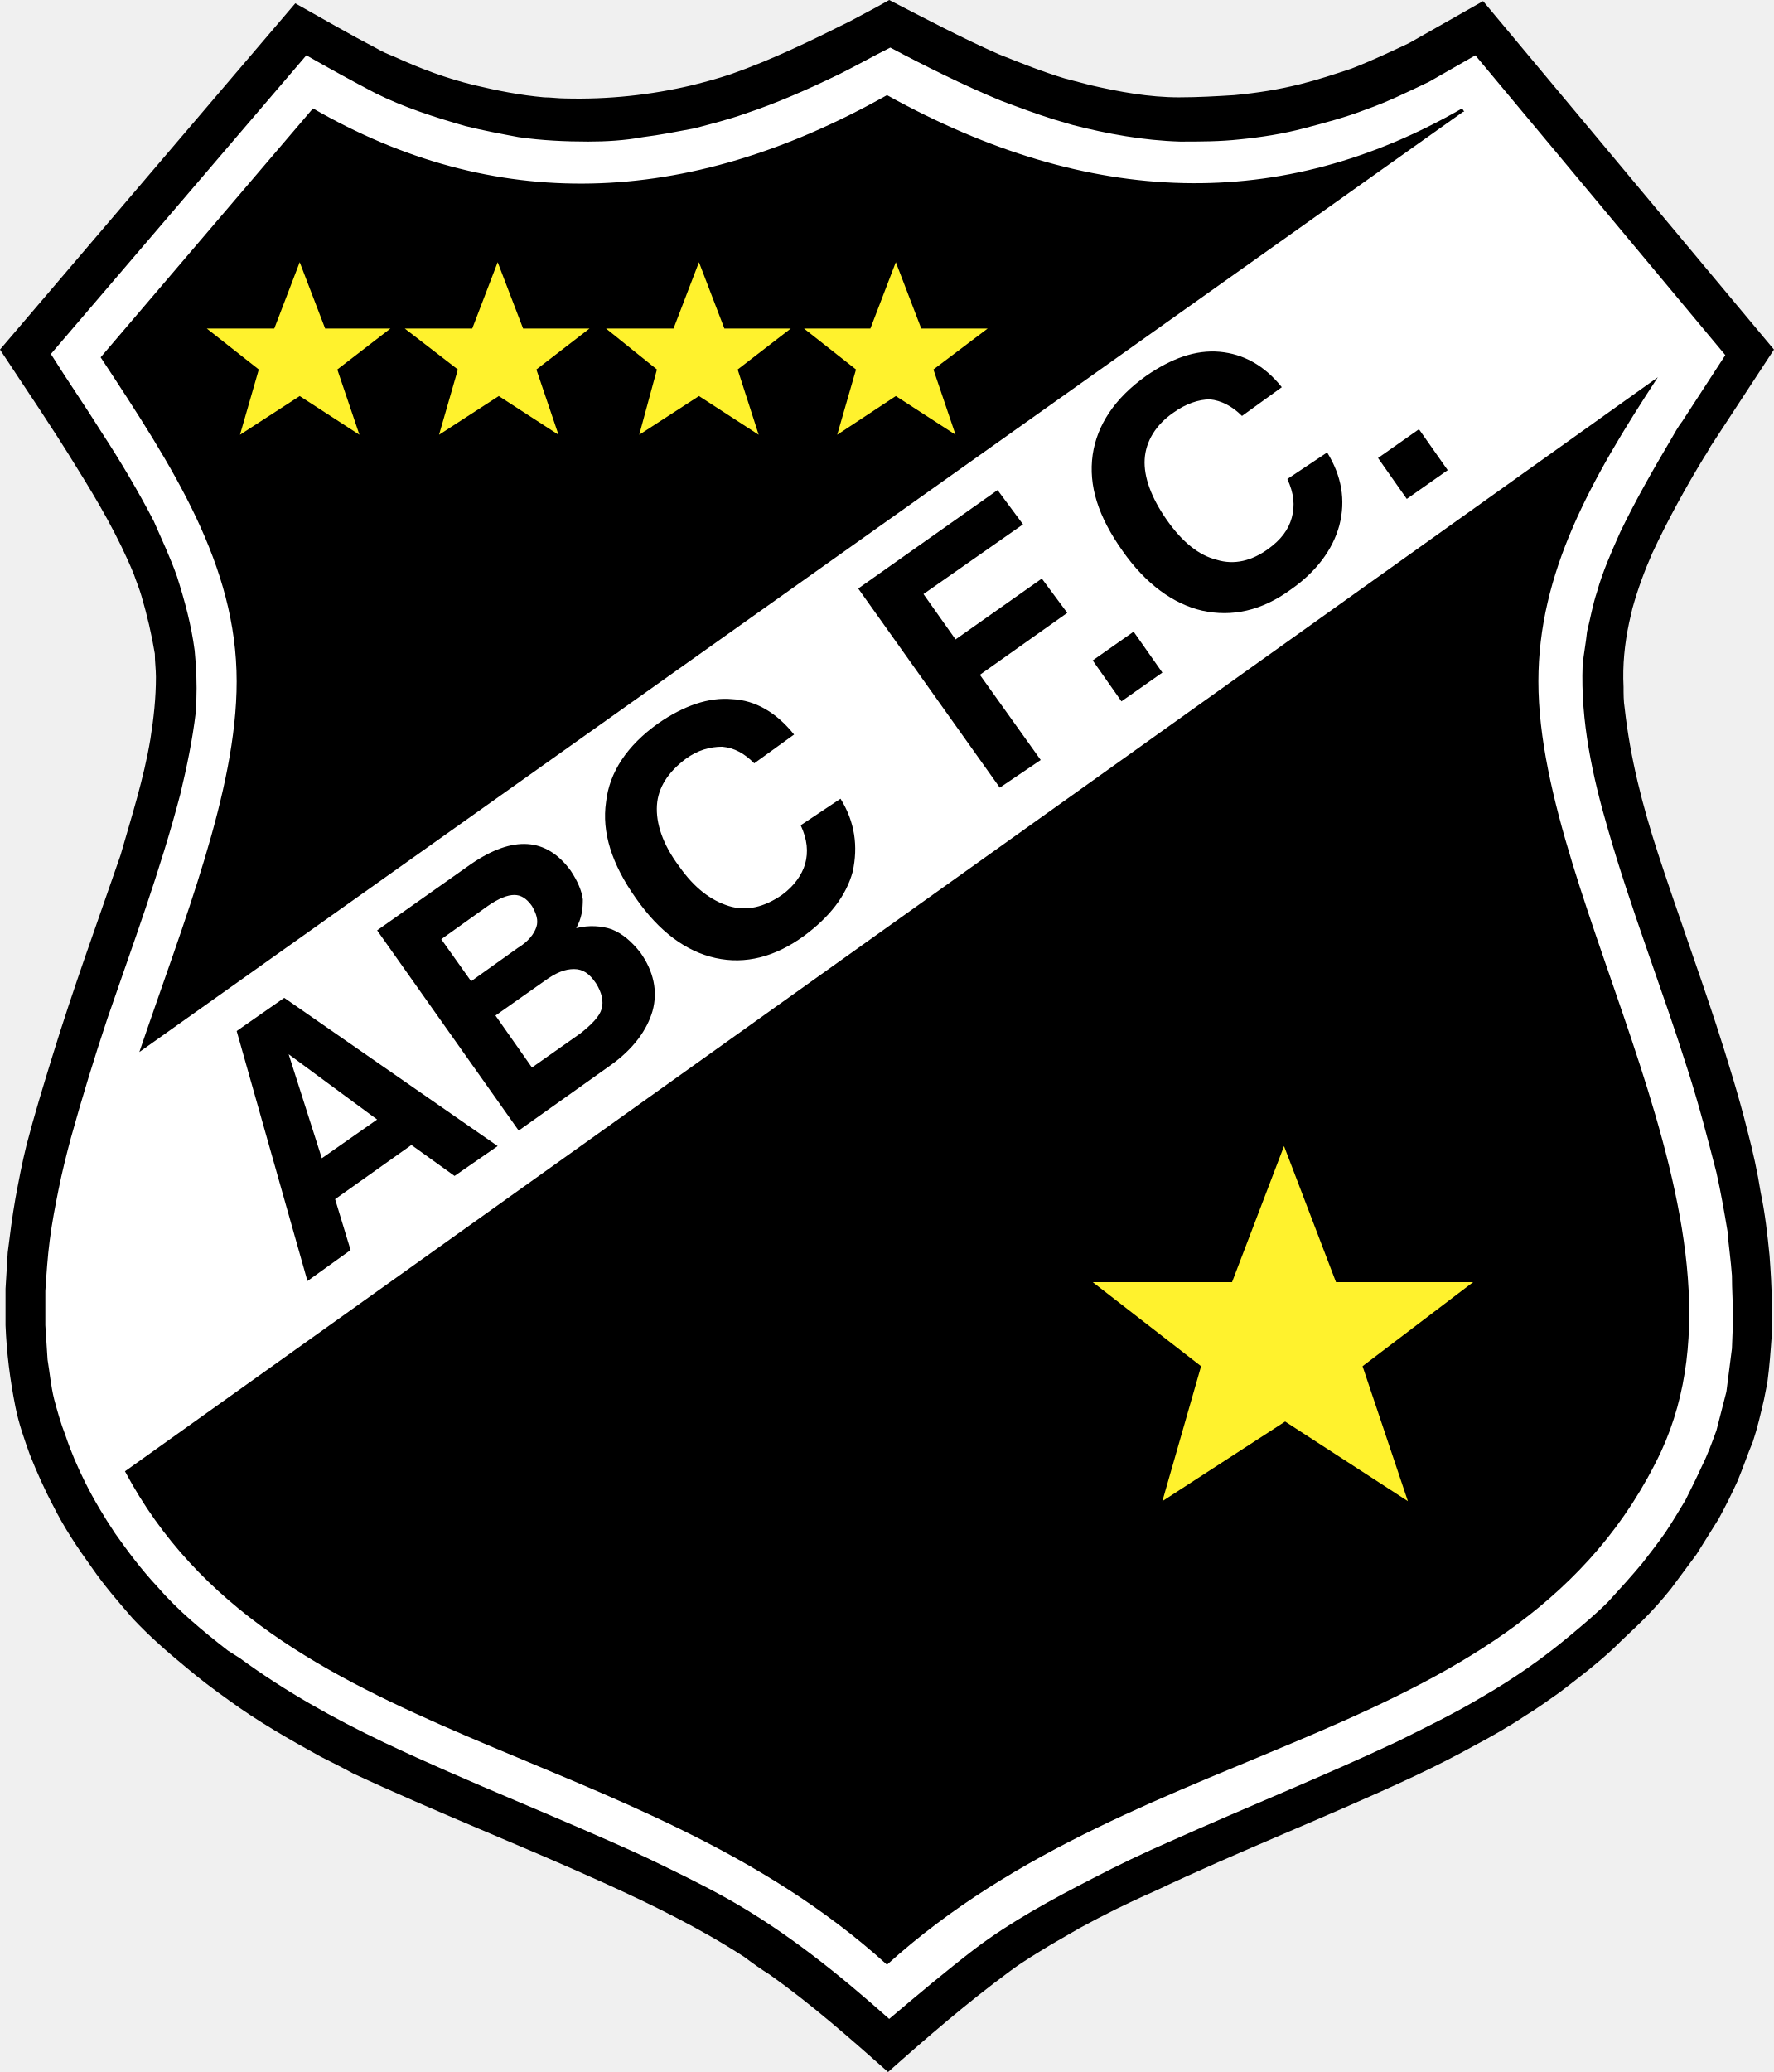
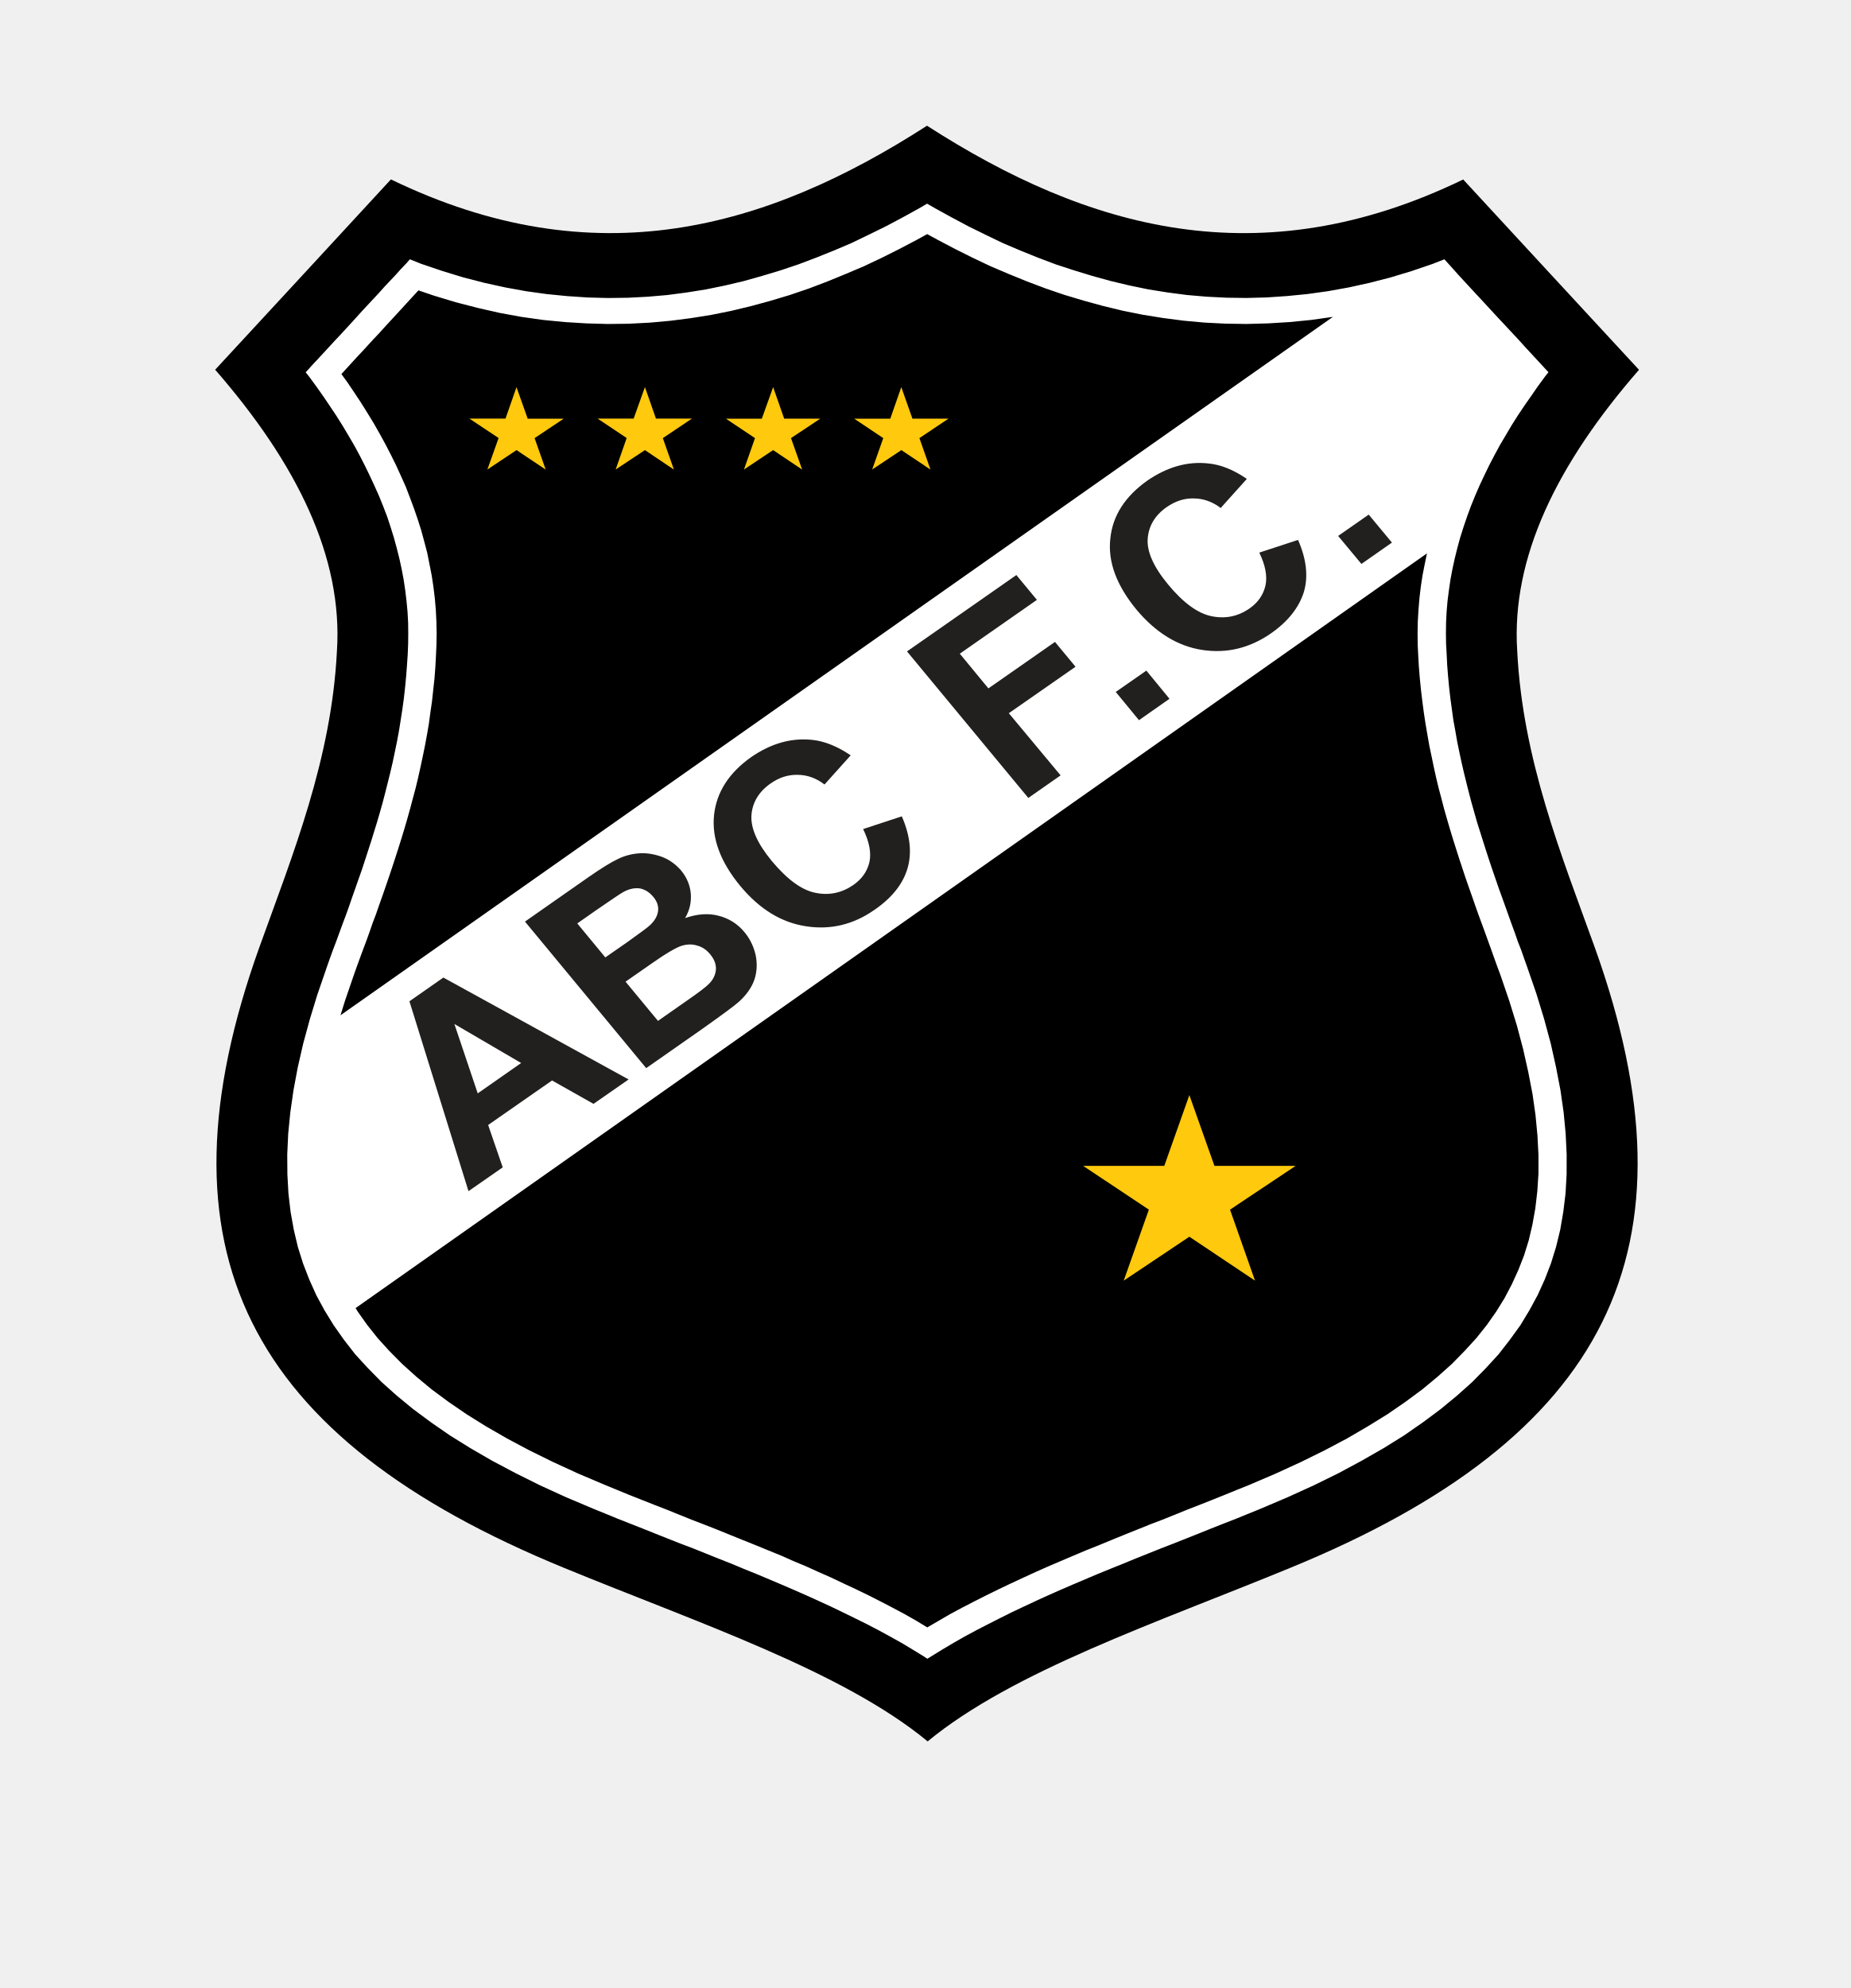
- <svg xmlns="http://www.w3.org/2000/svg" viewBox="-417.7 606.8 160.4 187.3">
-   <path d="M-388.7 765.6c-2.9-1.6-5.7-3.2-8.3-5.1-1.4-1-2.6-1.9-3.9-3-1.7-1.4-3.3-2.8-4.8-4.4-1.3-1.5-2.6-3-3.7-4.6-1.3-1.8-2.5-3.6-3.5-5.6-.8-1.5-1.5-3.1-2.1-4.6-.5-1.4-1-2.8-1.3-4.3-.5-2.5-.8-4.9-.9-7.4v-3.3l.2-3.3c.2-1.6.4-3.2.7-4.9.3-1.6.6-3.2 1-4.8.7-2.7 1.5-5.3 2.3-7.9 1.9-6.2 4.1-12.2 6.2-18.3 1-3.5 2.1-6.9 2.7-10.5.3-1.9.5-3.7.5-5.6 0-.7-.1-1.4-.1-2.1-.3-1.8-.7-3.5-1.2-5.2-.2-.7-.5-1.4-.7-2-1.4-3.4-3.2-6.5-5.2-9.7-2.2-3.6-4.6-7.1-6.9-10.6l26.7-31.3c2.5 1.4 4.9 2.8 7.4 4.1.5.3 1 .5 1.5.7 2.4 1.1 4.8 2 7.3 2.6 2.1.5 4.1.9 6.3 1.1.6 0 1.3.1 1.9.1 3.9.1 7.7-.3 11.5-1.2 1.2-.3 2.3-.6 3.5-1 3.7-1.3 7.2-3 10.8-4.8 1.1-.6 2.3-1.2 3.5-1.9 3.3 1.7 6.5 3.4 9.9 4.9 2 .8 4 1.6 6 2.2l2.3.6c2.6.6 5.3 1.1 8 1.1 1.7 0 3.4-.1 5-.2 2.1-.2 4-.5 6-1 1.6-.4 3.1-.9 4.6-1.4 1.8-.7 3.5-1.5 5.2-2.3l6.7-3.8 26.3 31.5-5.5 8.4c-.3.4-.5.9-.8 1.3-1.7 2.8-3.3 5.7-4.7 8.7-.7 1.6-1.3 3.2-1.8 5l-.3 1.3c-.4 1.9-.6 3.8-.5 5.8 0 .6 0 1.3.1 1.9.5 4.5 1.6 8.8 3 13.1 1.7 5.2 3.6 10.4 5.3 15.6 1 3.1 2 6.3 2.8 9.5.5 1.9.9 3.7 1.2 5.6.4 1.9.6 3.7.8 5.7.1 1.4.2 2.8.2 4.3v2.9c-.1 1.4-.2 2.8-.4 4.3l-.3 1.5c-.3 1.3-.6 2.6-1 3.8-.5 1.2-.9 2.4-1.4 3.6-.5 1.1-1.1 2.3-1.7 3.4l-2 3.2-2.3 3.1c-.8 1-1.6 1.9-2.5 2.8-.9.9-1.8 1.7-2.7 2.6-1.5 1.4-3.2 2.7-4.9 4-1 .7-2.1 1.5-3.1 2.1-1.5 1-3.1 1.9-4.6 2.7-1.8 1-3.6 1.9-5.5 2.8-7.7 3.6-15.7 6.7-23.5 10.4-2.3 1-4.5 2.1-6.7 3.3l-2.6 1.5c-1.3.8-2.5 1.5-3.7 2.4-3.8 2.8-7.4 5.9-11 9.1-3.5-3.1-6.9-6.1-10.7-8.8-.8-.5-1.5-1-2.3-1.6-4-2.6-8.3-4.7-12.7-6.7-7.5-3.4-15.2-6.4-22.7-9.9-.9-.5-1.9-1-2.9-1.5z" />
-   <path fill="#FFF" d="M-397.1 756c-2.3-1.8-4.5-3.6-6.4-5.8-1.4-1.5-2.6-3.1-3.8-4.8-1-1.5-1.9-3-2.7-4.6-.7-1.4-1.3-2.8-1.8-4.3-.4-1-.7-2.1-1-3.2-.3-1.2-.4-2.4-.6-3.6l-.2-3.1v-3.1c.1-1.5.2-3.1.4-4.6.2-1.6.5-3.1.8-4.6s.7-3.1 1.1-4.6c1-3.6 2.1-7.2 3.3-10.8 2.3-6.7 4.8-13.4 6.6-20.3.6-2.5 1.1-4.9 1.4-7.4.1-1.5.1-2.9 0-4.4l-.1-1.2c-.3-2.3-.9-4.5-1.6-6.7-.6-1.7-1.4-3.4-2.1-5-1.4-2.7-3-5.4-4.7-8-1.5-2.4-3.1-4.7-4.6-7.1l23.1-27c2.1 1.2 4.1 2.3 6.2 3.4 2.6 1.3 5.4 2.2 8.2 3 1.6.4 3.2.7 4.8 1 2.1.3 4.2.4 6.3.4 1.6 0 3.3-.1 4.9-.4 1.6-.2 3.1-.5 4.7-.8 1.5-.4 3.1-.8 4.5-1.3 3-1 5.7-2.2 8.6-3.6 1.6-.8 3-1.6 4.6-2.4 3.2 1.7 6.6 3.4 10 4.8 1.6.6 3.2 1.2 4.8 1.7l1.7.5c3.1.8 6.4 1.4 9.7 1.5 1.8 0 3.6 0 5.4-.2 2-.2 3.9-.5 5.8-1s3.8-1 5.6-1.7c2-.7 3.8-1.6 5.7-2.5l4.2-2.4 22.6 27.1-3.9 6c-.4.5-.7 1.1-1 1.6-1.6 2.7-3.2 5.5-4.6 8.4-.8 1.8-1.6 3.6-2.1 5.4-.4 1.2-.6 2.4-.9 3.6-.1 1-.3 2-.4 3-.2 5.1.9 10.1 2.3 14.9 2.1 7.3 4.9 14.4 7.2 21.7 1 3.1 1.8 6.2 2.6 9.3.4 1.8.7 3.5 1 5.3.1 1.3.3 2.6.4 4 0 1.3.1 2.6.1 4l-.1 2.6-.5 3.9-.9 3.5c-.4 1.1-.8 2.2-1.3 3.2-.5 1.1-1 2.1-1.5 3.1-.6 1-1.2 2-1.8 2.9-.7 1-1.4 1.9-2.1 2.8-1 1.2-2 2.3-3.1 3.5-1.1 1.1-2.3 2.1-3.5 3.1-1.2 1-2.5 2-3.8 2.9-1.3.9-2.7 1.8-4.1 2.6-2.5 1.5-5 2.7-7.6 4-6.8 3.2-13.8 6-20.7 9.1-2.3 1-4.6 2.1-6.9 3.3-3.7 1.9-7.4 3.9-10.7 6.4-2.6 2-5.1 4.1-7.7 6.3-4.5-4-9.2-7.8-14.5-10.8-2.5-1.4-5-2.6-7.5-3.8-7.8-3.6-15.9-6.7-23.7-10.4-4.6-2.2-8.9-4.6-13-7.6l-1.1-.7z" />
-   <path d="M-406.4 739.8l138.6-98.9c-6.1 9.3-10.8 17.7-10.8 27.5 0 20.2 20.7 48.8 11.1 69.6-12.7 26.9-46.7 25.3-70 46.4-22.7-20.6-55.6-19.6-68.9-44.6zm1.3-37.9l119.7-85h.1l-.2-.3c-16.3 9.4-33.6 9-52-1.2-18.3 10.3-35.6 10.6-51.9 1.2l-19.2 22.5c6.6 10 12.3 18.8 12.3 29.3 0 9.9-4.8 21.7-8.8 33.5zm114.6-50l-2.6-3.7 3.7-2.6 2.6 3.7m-10.9-1.6c1.3 2.1 1.7 4.3 1.1 6.6-.6 2.2-2.1 4.2-4.4 5.8-2.6 1.9-5.3 2.5-8 1.9-2.6-.6-5.1-2.4-7.2-5.4-2.2-3.1-3.1-5.9-2.7-8.7.4-2.7 2-5.1 4.8-7.1 2.3-1.6 4.5-2.4 6.7-2.2 2.1.2 4 1.2 5.6 3.2l-3.6 2.6c-.9-.9-1.9-1.4-2.9-1.5-1 0-2.2.4-3.3 1.2-1.6 1.1-2.5 2.6-2.6 4.2-.1 1.6.6 3.5 2 5.5s2.9 3.2 4.5 3.6c1.6.5 3.2.1 4.7-1 1.1-.8 1.8-1.7 2.1-2.8.3-1.1.2-2.2-.4-3.5l3.6-2.4zm-18.6 22.5l-2.6-3.7 3.7-2.6 2.6 3.7m-14.7 10.4l-12.8-18 12.6-8.9 2.3 3.1-9 6.3 2.9 4.1 7.8-5.5 2.3 3.1-7.9 5.6 5.5 7.7m-18.1 3.5c1.3 2.1 1.6 4.3 1.1 6.6-.6 2.2-2.1 4.1-4.4 5.8-2.6 1.9-5.3 2.6-8 2-2.7-.6-5.1-2.4-7.2-5.4-2.2-3.1-3.1-6-2.7-8.7.3-2.7 1.9-5.1 4.7-7.1 2.3-1.6 4.6-2.4 6.7-2.2 2.1.1 4 1.2 5.6 3.2l-3.6 2.6c-.9-.9-1.8-1.4-2.9-1.5-1.1 0-2.2.3-3.3 1.1-1.6 1.2-2.5 2.6-2.6 4.2s.5 3.5 2 5.5c1.4 2 2.9 3.1 4.5 3.6s3.2.1 4.8-1c1.1-.8 1.8-1.8 2.1-2.8.3-1.1.2-2.2-.4-3.5l3.6-2.4zm-29.1 30l-12.8-18.1 8.5-6c1.9-1.3 3.6-1.9 5.1-1.8s2.8.9 3.9 2.4c.6.9 1 1.8 1.1 2.6 0 .9-.1 1.7-.6 2.6 1.2-.3 2.3-.2 3.2.1 1 .4 1.8 1.1 2.6 2.1 1.2 1.7 1.6 3.5 1.1 5.3-.5 1.7-1.7 3.4-3.8 4.9l-8.3 5.9zm-25.5-9l4.3-3 19.3 13.4-3.9 2.7-3.9-2.8-6.9 4.9 1.4 4.6-3.9 2.8" />
-   <path fill="#FFF22D" d="M-309.1 730.3l-3.5 12.2 11.1-7.2 11.1 7.2-4.1-12.2 10-7.6h-12.4l-4.7-12.3-4.7 12.3h-12.6l9.8 7.6zm-85.2-90.1l-1.7 5.9 5.4-3.5 5.4 3.5-2-5.9 4.8-3.7h-5.9l-2.3-6-2.3 6h-6.1l4.7 3.7zm18 0l-1.7 5.9 5.4-3.5 5.4 3.5-2-5.9 4.8-3.7h-6l-2.3-6-2.3 6h-6.1l4.8 3.7zm18 0l-1.6 5.9 5.4-3.5 5.4 3.5-1.9-5.9 4.8-3.7h-6l-2.3-6-2.3 6h-6.1l4.6 3.7zm18 0l-1.7 5.9 5.3-3.5 5.4 3.5-2-5.9 4.9-3.7h-6l-2.3-6-2.3 6h-6l4.7 3.7z" />
-   <path fill="#FFF" d="M-375.1 695.5l4.2-3c1-.6 1.5-1.3 1.7-1.9.2-.6 0-1.2-.4-1.9-.5-.7-1-1-1.6-1-.6 0-1.4.3-2.4 1l-4.2 3 2.7 3.8zm5.5 7.8l4.4-3.1c1-.8 1.7-1.5 1.9-2.2.2-.7 0-1.5-.5-2.3-.6-.9-1.2-1.3-2-1.3s-1.6.3-2.7 1.1l-4.4 3.1 3.3 4.7zm-22-1.2l3 9.4 5-3.5" />
+ <svg xmlns="http://www.w3.org/2000/svg" width="1745" height="1874" viewBox="0 0 1745 1874">
+   <path fill-rule="evenodd" clip-rule="evenodd" d="M874.5 1641.47c-80.3-66.3-217.6-112.04-342.37-163.36-299.85-122.8-389.94-300.3-287.5-585.5 31.24-86.8 67.9-176.7 73.02-278.9 5.8-88.4-37.72-176.7-114.8-265.2 55.26-59.6 110.48-119.6 165.7-179.4 192.52 93.3 354.42 46.6 505.4-50.6 151.1 97.2 313.03 143.9 505.5 50.68 55.24 59.8 110.5 119.74 165.75 179.4-77.12 88.5-120.6 176.8-114.8 265.2 5.1 102.2 41.63 192.07 72.96 278.9 102.37 285.16 12.52 462.7-287.55 585.5-124.7 51.34-261 97.08-341.3 163.38" />
+   <path fill-rule="evenodd" clip-rule="evenodd" fill="#FFC90D" d="M486.94 364.96l10.57 29.74h33.9L504 413l10.47 29.66-27.5-18.37-27.5 18.3 10.6-29.68-27.54-18.3h34.04m131.45-29.75l10.4 29.74h33.9L624.9 413l10.45 29.66-27.33-18.37-27.6 18.3 10.4-29.68-27.4-18.3h33.95M728.9 364.9l10.4 29.75h34L745.73 413l10.53 29.66-27.37-18.37-27.5 18.3 10.4-29.6-27.4-18.3h33.83m131.5-29.78l10.5 29.74h33.96L866.8 413l10.43 29.66-27.45-18.37-27.52 18.3 10.46-29.6-27.4-18.3h34m281.98 637.6l23.64 66.7h76.6l-61.9 41.3 23.56 66.92-61.9-41.4-61.9 41.4 23.72-66.93-61.97-41.27h76.5" />
+   <path fill-rule="evenodd" clip-rule="evenodd" fill="#FFF" d="M320.88 957.13l935.75-658.43-20.5 2.9-20.38 2-20.3 1.24-20.3.55-19.95-.3-19.6-1-19.74-1.8-19.24-2.5-19.26-3.1-18.85-3.78-18.6-4.5-18.2-5-18.06-5.4-17.9-6.1-17.63-6.66-17.34-7.06-17.04-7.27-16.8-7.97-16.54-8.26-16.34-8.6-9.95-5.4-9.8 5.4-16.4 8.6-16.56 8.3-16.9 8-17.14 7.26-17.22 7.05-17.58 6.7-17.94 6.1-17.97 5.4-18.35 5-18.7 4.5-18.7 3.78-19.3 3.1-19.34 2.48-19.6 1.78-19.75 1.03-19.84.24-20.23-.57-20.25-1.25-20.6-2-20.5-2.9-20.56-3.77-20.66-4.7-20.76-5.37-20.8-6.3-14.1-4.82-1.22 1.24-10.3 11.2-5.2 5.7-15.5 16.8-5.16 5.73-5.15 5.4-10.35 11.3-5.27 5.6-5.1 5.6-9.44 10.32 5.6 7.7 6.44 9.55 6.36 9.6 6.08 9.73 5.97 9.76 5.54 9.75 5.44 9.92 5.12 9.9 4.9 9.9 4.67 10.2 4.47 10 3.97 10.3 3.8 10.2 3.64 10.57 3.3 10.43 2.85 10.5 2.76 10.5 2.14 10.8 2.1 10.65 1.62 10.76 1.3 10.7.96 11.13.53 10.92.24 10.9-.2 11.06-.45 10-.57 10.64-.84 11-1.18 10.77-1.17 10.78-1.54 10.6-1.4 10.5-1.8 10.4-1.9 10.3-2.05 9.98-2.16 10.14-2.25 10.1-2.35 9.8-2.65 9.8-2.52 9.5-2.7 9.7-2.75 9.42-2.84 9.3-2.9 9.22-2.94 9.12-2.97 9.03-2.98 8.9-3.05 8.87-3.02 8.7-3.08 8.66-3 8.7-3.2 8.35-2.9 8.48-3 8.3-3.1 8.2-3 8.15-2.95 8.1-2.65 7.45-8.43 24.6-4.2 13.54zm1024.57-435.6l-1010.2 711.54 2.15 3.52 8.8 12.4 9.94 12.5 10.9 12 12.2 12.3 13.2 11.9 14.48 12 15.8 11.7 17.1 11.72 18.28 11.4 19.8 11.4 21.03 11.2 22.43 11.05 23.8 10.94 25.7 10.9 10.8 4.43 11.3 4.65 11.76 4.64 11.7 4.65 11.8 4.57 11.87 4.8 11.9 4.8 11.9 4.58 11.94 4.68 12.1 4.92 12.1 4.9 11.92 4.78 12.1 4.97 12.06 4.9 11.87 5.26 11.93 4.98 11.9 5.4 11.8 5.2 11.8 5.63 11.8 5.5 11.45 5.53 11.52 5.86 11.34 5.88 11.26 6 11 6.25 10.4 6.32 10.56-6.12 10.9-6.34 11.35-6.1 11.28-5.83 11.5-5.8 11.5-5.65 11.52-5.5 11.8-5.48 11.7-5.38 11.82-5.25 11.94-5.1 11.86-5.05 12.07-5.1 12-4.77 12-4.95 12-4.9 11.97-4.8 11.98-4.84 12.05-4.6 11.95-4.8 11.8-4.8 11.76-4.57 11.7-4.64 11.58-4.65 11.46-4.66 10.95-4.4 25.55-10.93 23.84-10.94 22.4-11.04 21.13-11.2 19.54-11.4 18.46-11.4 17.1-11.76 15.8-11.7 14.47-12 13.3-11.9 12.05-12.3 11-12 9.97-12.5 8.74-12.44 7.9-12.76 6.88-13.1 6.1-13.35 5.37-13.7 4.47-14.37 3.47-14.8 2.73-15.3 1.9-16.2 1.07-16.7v-17.58l-.96-18.3-1.82-19.13-2.82-19.85-4-20.72-4.82-21.55-5.93-22.4-7.2-23.28-8.4-24.57-2.78-7.44-2.93-8.1-2.9-8.16-2.96-8.17-3-8.3-3.1-8.45-3.1-8.4-3.05-8.64-3-8.64-3.08-8.7-3.07-8.83-2.95-8.93-3-9.06-2.9-9.1-2.92-9.24-2.82-9.3-2.76-9.43-2.7-9.47-2.52-9.73-2.62-9.8-2.34-9.8-2.24-10.1-2.1-10.13-2.1-10-1.82-10.33-1.77-10.38-1.6-10.5-1.4-10.65-1.3-10.78-1.08-10.8-.9-11-.6-10.65-.5-10-.1-11.03.2-10.95.64-10.92.92-11.1 1.26-10.7 1.64-10.77 2.1-10.67 2.14-10.37zM299.55 936.58l8.6-25.03 2.7-7.68 2.96-8.17 3.1-8.1 2.97-8.22 3.1-8.4 3.08-8.22 3.04-8.42 2.97-8.7 3.05-8.6 3-8.58 3.06-8.63 2.9-8.9 2.9-8.9 2.88-8.9 2.77-8.96 2.9-9.35 2.66-9.14 2.62-9.3 2.4-9.27 2.4-9.5 2.4-9.6 2.25-9.7 2-9.6 2.06-9.93 1.84-9.9 1.57-9.94 1.6-10.25 1.4-10.2 1.15-10.32 1-10.47.8-10.36.7-10.5.4-9.6.1-10.13-.1-10.1-.57-10.33-.95-10.03-1.2-10.1-1.5-10.08-1.9-10.1-2.18-10-2.5-9.9-2.7-9.9-3.1-9.93-3.23-9.74-3.74-9.77-3.9-9.65-4.28-9.54-4.42-9.55-4.63-9.5-4.9-9.6-5.1-9.4-5.47-9.34-5.56-9.34-5.86-9.3-6.1-9.15-6.15-9.1-6.55-9.26-6.7-9.16-3.4-4.3 1.9-2.04 5.07-5.63 5.3-5.65 10.3-11.15 5.18-5.64 5.3-5.6 10.3-11.2 5.03-5.56 5.2-5.73 15.53-16.65 5.14-5.76 10.46-11.07 5.14-5.73 5.25-5.5 3.13-3.6 11 4.4 19.85 6.7 19.66 6 19.78 5.1 19.73 4.33 19.6 3.56 19.46 2.7 19.14 1.9 19.34 1.3 19 .5 18.96-.24 18.78-.97 18.44-1.6 18.3-2.4 18.14-2.9 17.8-3.66 17.8-4.2 17.36-4.88 17.4-5.24 16.9-5.68 16.8-6.35 16.67-6.7 16.36-6.96 16.24-7.84 15.9-7.8 15.86-8.4 15.66-8.62L874 192l7.8 4.45 15.62 8.62 15.75 8.38 16.03 7.88 16.3 7.84 16.43 7 16.57 6.68 16.74 6.34 17.12 5.6 17.13 5.23 17.6 4.86 17.6 4.2 17.9 3.7 18.1 2.9 18.3 2.4 18.54 1.6 18.7.95 18.9.25 19.03-.5 19.14-1.3 19.3-1.9 19.4-2.7 19.6-3.54 19.7-4.35 19.6-5.04 19.86-6 19.74-6.73 11.23-4.4 8.23 9.1 5.12 5.76 15.52 16.8 5.13 5.5 15.54 16.84 5.2 5.55 15.64 16.76 5.1 5.68 15.54 16.8 5.2 5.62 1.9 2.03-3.4 4.3-6.7 9.14-6.4 9.26-6.37 9.1-6.1 9.13-5.87 9.3-5.53 9.36-5.5 9.3-5.08 9.4-5 9.6-4.6 9.5-4.5 9.6-4.1 9.47-3.93 9.7-3.6 9.75-3.3 9.74-3.16 9.9-2.7 9.9-2.46 9.9-2.2 10.02-1.9 10.1-1.46 10.05-1.3 10.1-.85 10-.53 10.32-.13 10.13.14 10.15.55 9.6.5 10.25.83 10.6 1 10.47 1.17 10.3 1.4 10.2 1.4 10.27 1.82 9.9 1.72 9.94 2.02 9.93 2.06 9.6 2.26 9.83 2.33 9.5 2.4 9.54 2.43 9.27 2.63 9.3 2.6 9.17 2.9 9.24 2.87 9.06 2.84 8.9 2.86 8.8 3 9 3 8.64 2.95 8.6 3.15 8.7 3.1 8.6 3 8.4 2.92 8.2 3.1 8.42 2.85 8.23 3.18 8.1 2.85 8.14 2.74 7.7 8.65 25.03 7.3 23.84 6.3 23.3 5 22.43 4.14 21.53 3.02 21 1.9 20.06.94 19.6-.04 18.64-1 18.05-2.13 17.4-2.9 16.9-3.9 16.07-4.85 15.65-5.82 15.1-6.68 14.7-7.7 14.2-8.6 14.24-9.84 13.6-10.67 13.74-12 13.1-12.92 13.15-14.3 12.76-15.4 12.7-16.67 12.43-17.83 12.4-19.3 12-20.6 11.8-21.75 11.7-23.27 11.45-24.55 11.18-26.16 11.13-11.1 4.52-11.48 4.67-11.83 4.62-11.7 4.62-11.7 4.73-12 4.75-11.8 4.7-11.85 4.58-12.1 4.86-11.93 4.75-11.87 4.9-11.94 4.8-11.9 4.85-11.74 4.98-11.8 5-11.8 5.1-11.52 5.1-11.5 5.24-11.53 5.4-11.3 5.34-11.2 5.6-11.15 5.65-11.05 5.7-10.7 5.76-10.7 6.1-10.42 6.18-10.35 6.37-3.88 2.38-3.85-2.5-10.2-6.24-10.5-6.3-10.76-6-10.9-5.94-10.9-5.67-11.28-5.58-11.26-5.5-11.24-5.42-11.55-5.3-11.62-5.26-11.6-5.1-11.82-5.1-11.8-5-11.9-5-12-4.84-11.9-4.98-11.92-4.7-11.88-4.77-12.03-4.84-12-4.55-11.88-4.7-11.9-4.73-11.8-4.73-11.67-4.6-11.82-4.65-11.4-4.7-11.16-4.52-26.25-11.1-24.43-11.17-23.1-11.5-22.04-11.67-20.45-11.84-19.3-12-17.86-12.35-16.77-12.44-15.38-12.64-14.27-12.76-12.9-13.1-12.04-13.1-10.7-13.76-9.6-13.6-8.74-14.22-7.7-14.2-6.6-14.7-5.86-15.1-4.92-15.65-3.82-16.08-3.04-16.9-2.03-17.4-1-18.04-.14-18.65.9-19.6 1.97-20.03 3-21 4.03-21.54 5.13-22.43 6.34-23.28 7.3-23.85z" />
+   <path fill="#22201F" d="M1283.53 531.6l-21.97-26.4 28.82-20.1 21.9 26.37-28.75 20.12zm-96.2-10.72l36.44-11.94c7.96 18.2 9.8 34.68 5.42 49.3-4.6 14.43-14.8 27.58-31 38.84-19.98 13.86-41.6 19.12-64.8 15.58-23.2-3.55-43.8-16.38-61.8-37.8-19-23-27.3-45.4-24.8-67.2 2.2-21.75 14-39.84 35.02-54.72 18.55-12.64 37.37-18.2 57.14-16.1 11.75 1.07 23.96 5.93 36.53 14.6l-24.65 27.42c-7.66-5.8-16-8.9-25.14-9-9.05-.32-17.5 2.48-25.72 8.12-11.14 7.76-17.1 17.84-17.96 30-.84 11.96 5.5 26.4 19.16 42.88 14.4 17.5 28.2 27.42 41.1 30.02 13.06 2.67 25 .2 35.93-7.45 7.96-5.64 12.87-12.8 14.86-21.57 1.86-8.77-.1-19.13-5.85-30.98m-113.42 158l-21.9-26.62 28.87-20.1 21.8 26.55-28.8 20.2zM969.4 752.1L855.1 614.07l103.1-72 19.37 23.4-72.7 50.74 26.96 32.7 62.78-43.8 19.38 23.4-62.9 43.8 48.83 58.6-30.47 21.3zm-155.6 29.4l36.4-11.97c7.94 18.2 9.67 34.6 5.35 49.15-4.4 14.74-14.7 27.7-30.95 38.85-19.88 14.02-41.47 19.23-64.64 15.64-23.32-3.52-43.84-16.15-61.9-37.83-19.05-23-27.2-45.4-24.86-67.13 2.33-21.6 14.14-39.8 35.1-54.6 18.5-12.7 37.36-18.2 57.2-16.2 11.72 1.17 23.83 6.08 36.52 14.6l-24.7 27.5c-7.66-5.9-16.03-9-25.1-9.1-9.03-.3-17.74 2.48-25.8 8.2-11.03 7.7-17.08 17.8-17.98 29.86-.8 12.25 5.52 26.6 19.16 43.14 14.6 17.4 28.08 27.4 41.14 30 13.05 2.7 24.93.08 35.88-7.45 8.06-5.7 13.1-12.85 15.1-21.74 1.8-8.7-.22-19.02-5.95-30.8m-224 143.8l30.56 36.93 28-19.62c10.92-7.54 17.65-12.7 20.1-15.35 3.8-3.74 6-8.2 6.5-13.2.35-4.95-1.38-9.8-5.5-14.75-3.4-4.08-7.4-6.83-12.03-8.04-4.64-1.5-9.54-1.4-14.7.13-5.18 1.64-14.7 7.13-28.45 16.8l-24.55 17.1zm-45.5-54.9l26.4 31.98 20-13.88c11.65-8.4 18.9-13.57 21.46-15.9 4.8-4.2 7.43-8.76 8.2-13.4.8-4.86-.76-9.6-4.5-13.97-3.6-4.3-7.56-6.8-12.43-7.85-4.73-.68-9.82.2-15.44 3.2-3.28 1.78-11.97 7.72-26.33 17.6l-17.4 12.18zm-49.4-1.74l60.03-42c11.96-8.3 21.17-14.02 27.82-17.13 6.6-3.2 13.38-4.84 20.4-5.3 7.02-.4 14 .86 21.05 3.4 7.1 2.7 13 7.1 18.1 12.98 5.3 6.55 8.33 13.75 9 21.8.6 8.1-1.14 15.76-5.4 22.9 11.12-3.83 21.7-4.8 31.45-2.23 9.8 2.44 18.1 7.68 24.63 15.6 5.2 6.3 8.63 13.5 10.5 21.7 1.6 8.08 1.17 15.97-1.3 23.2-2.67 7.45-7.53 14.4-15.02 21.03-4.54 4-16.5 12.75-35.72 26.35l-51.2 35.8L494.9 868.7zm-3.5 133.3l-62.98-36.8 22 65.4 40.9-28.6zm101.16 15.54l-33 22.94-39.07-22.04-60.26 41.96 13.75 39.94-32.27 22.44L386 943.87l32-22.37 174.52 96z" />
</svg>
